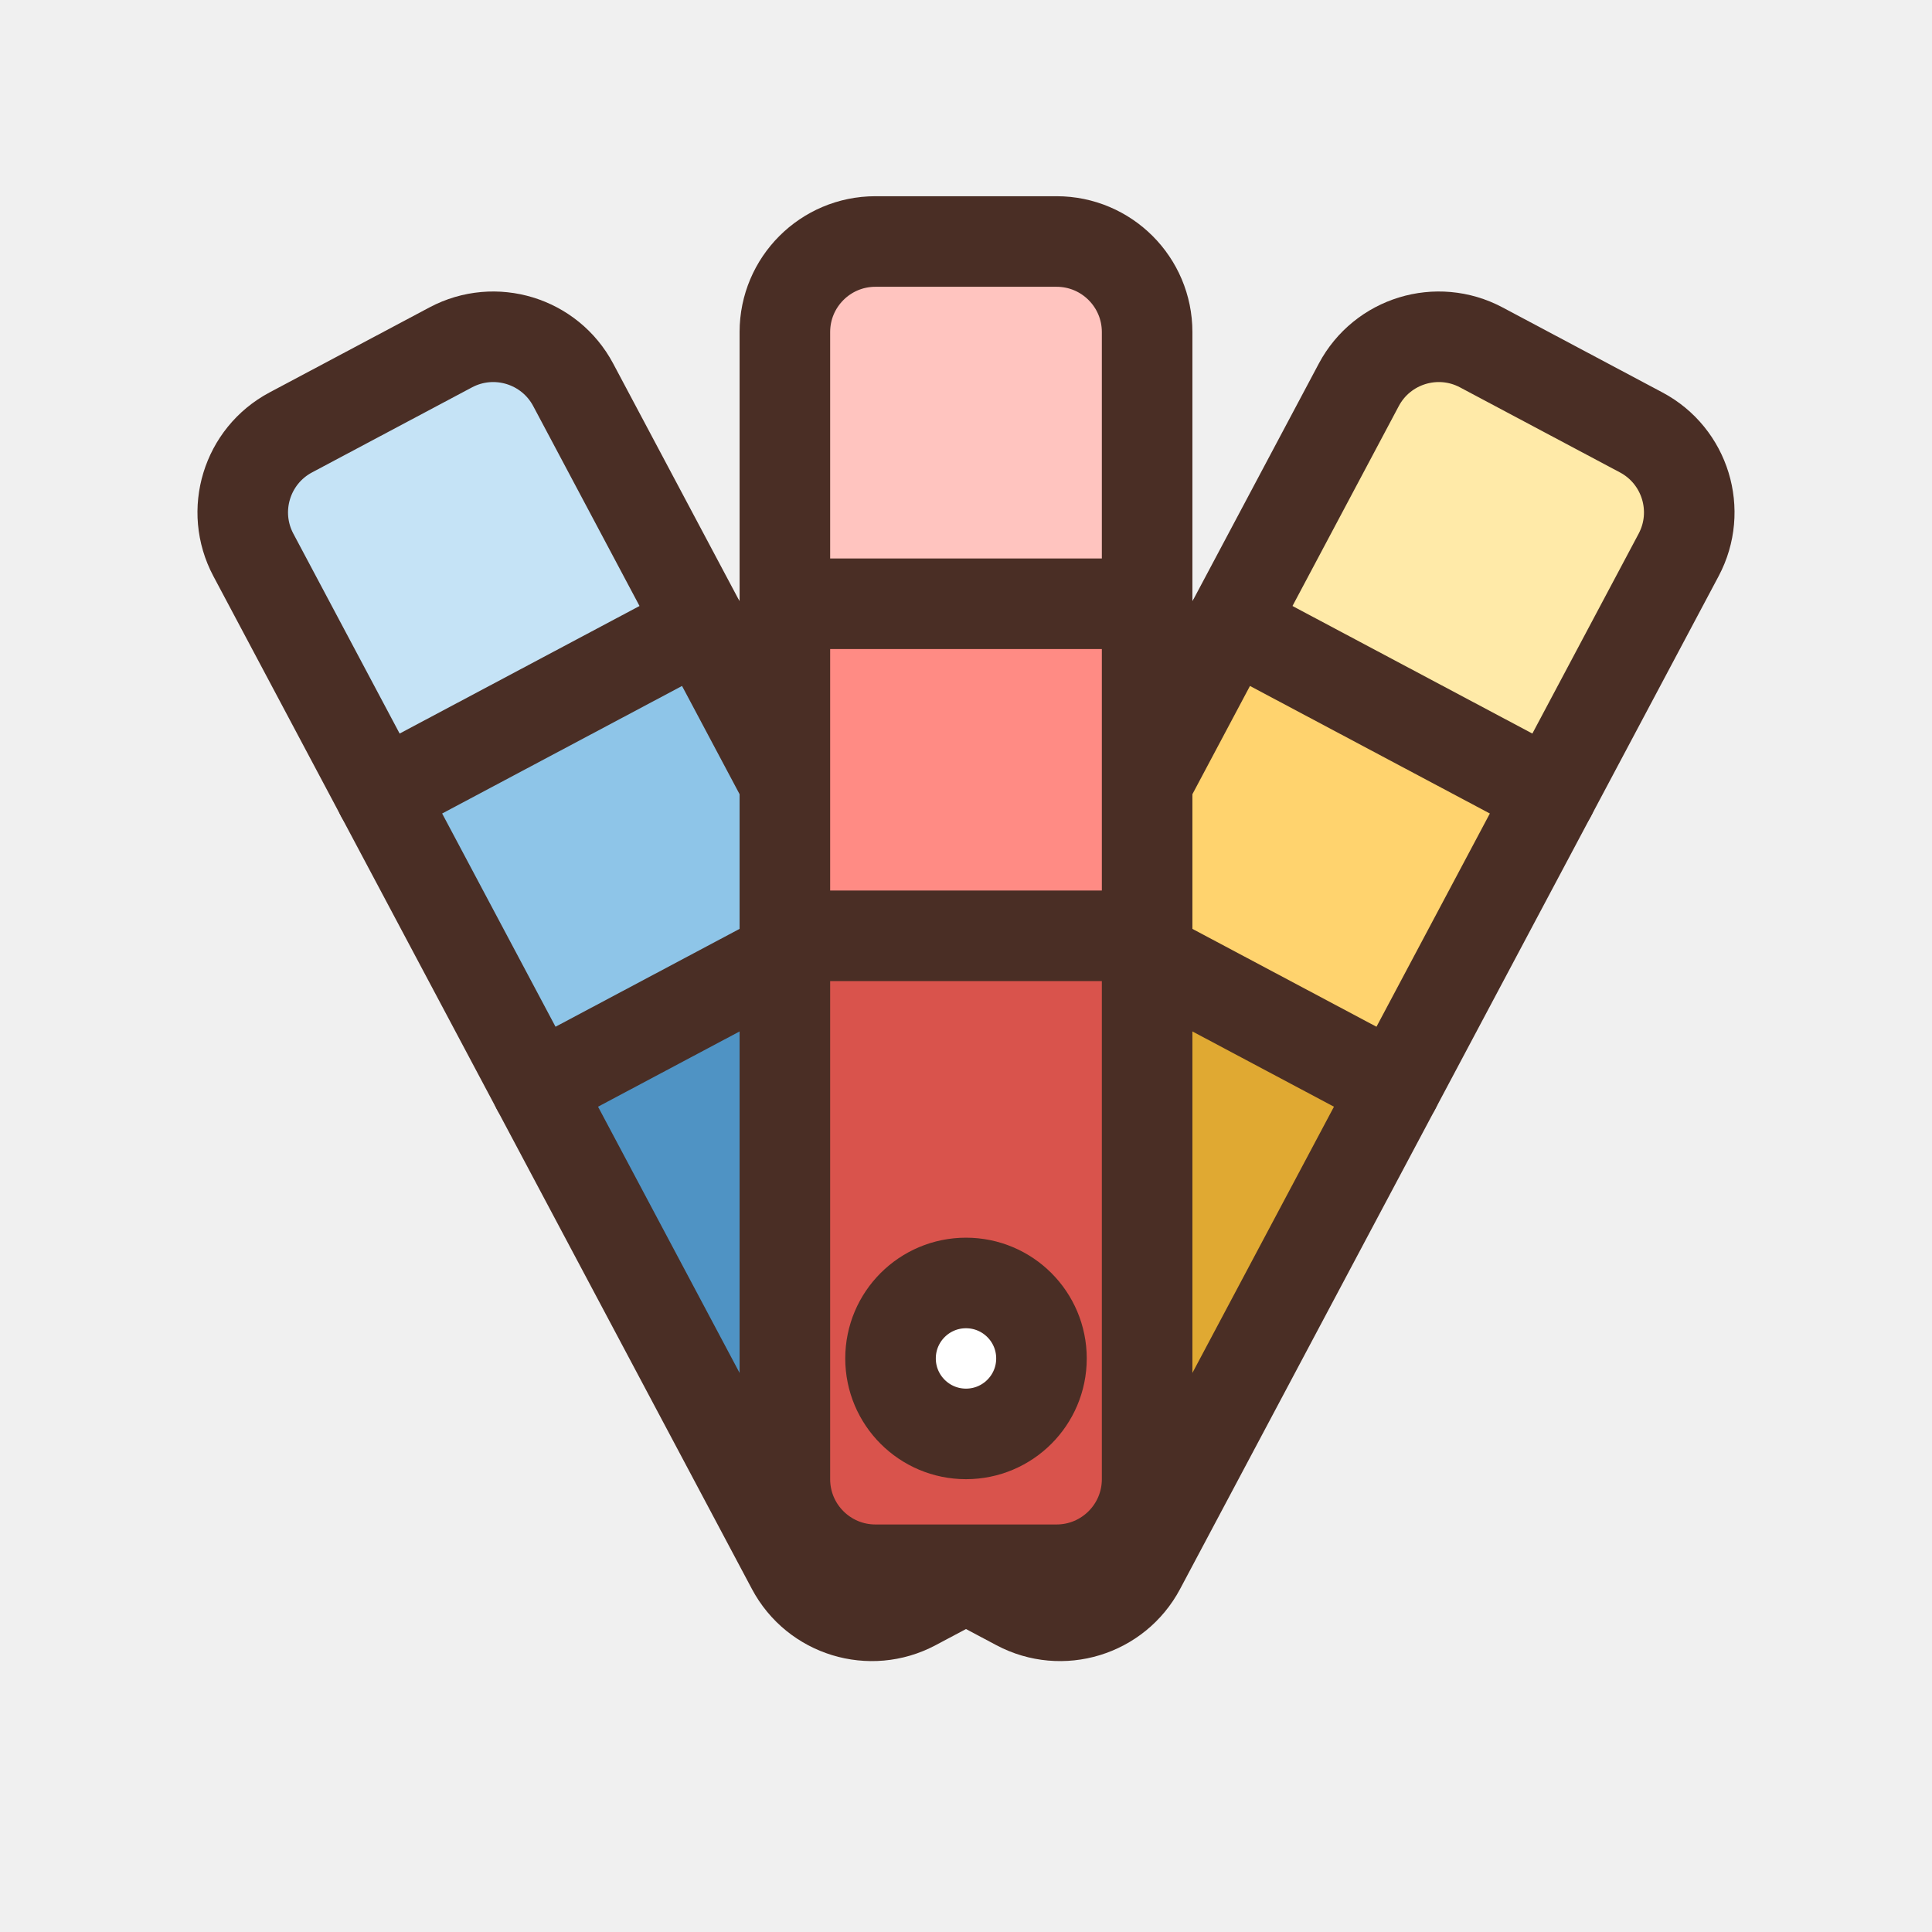
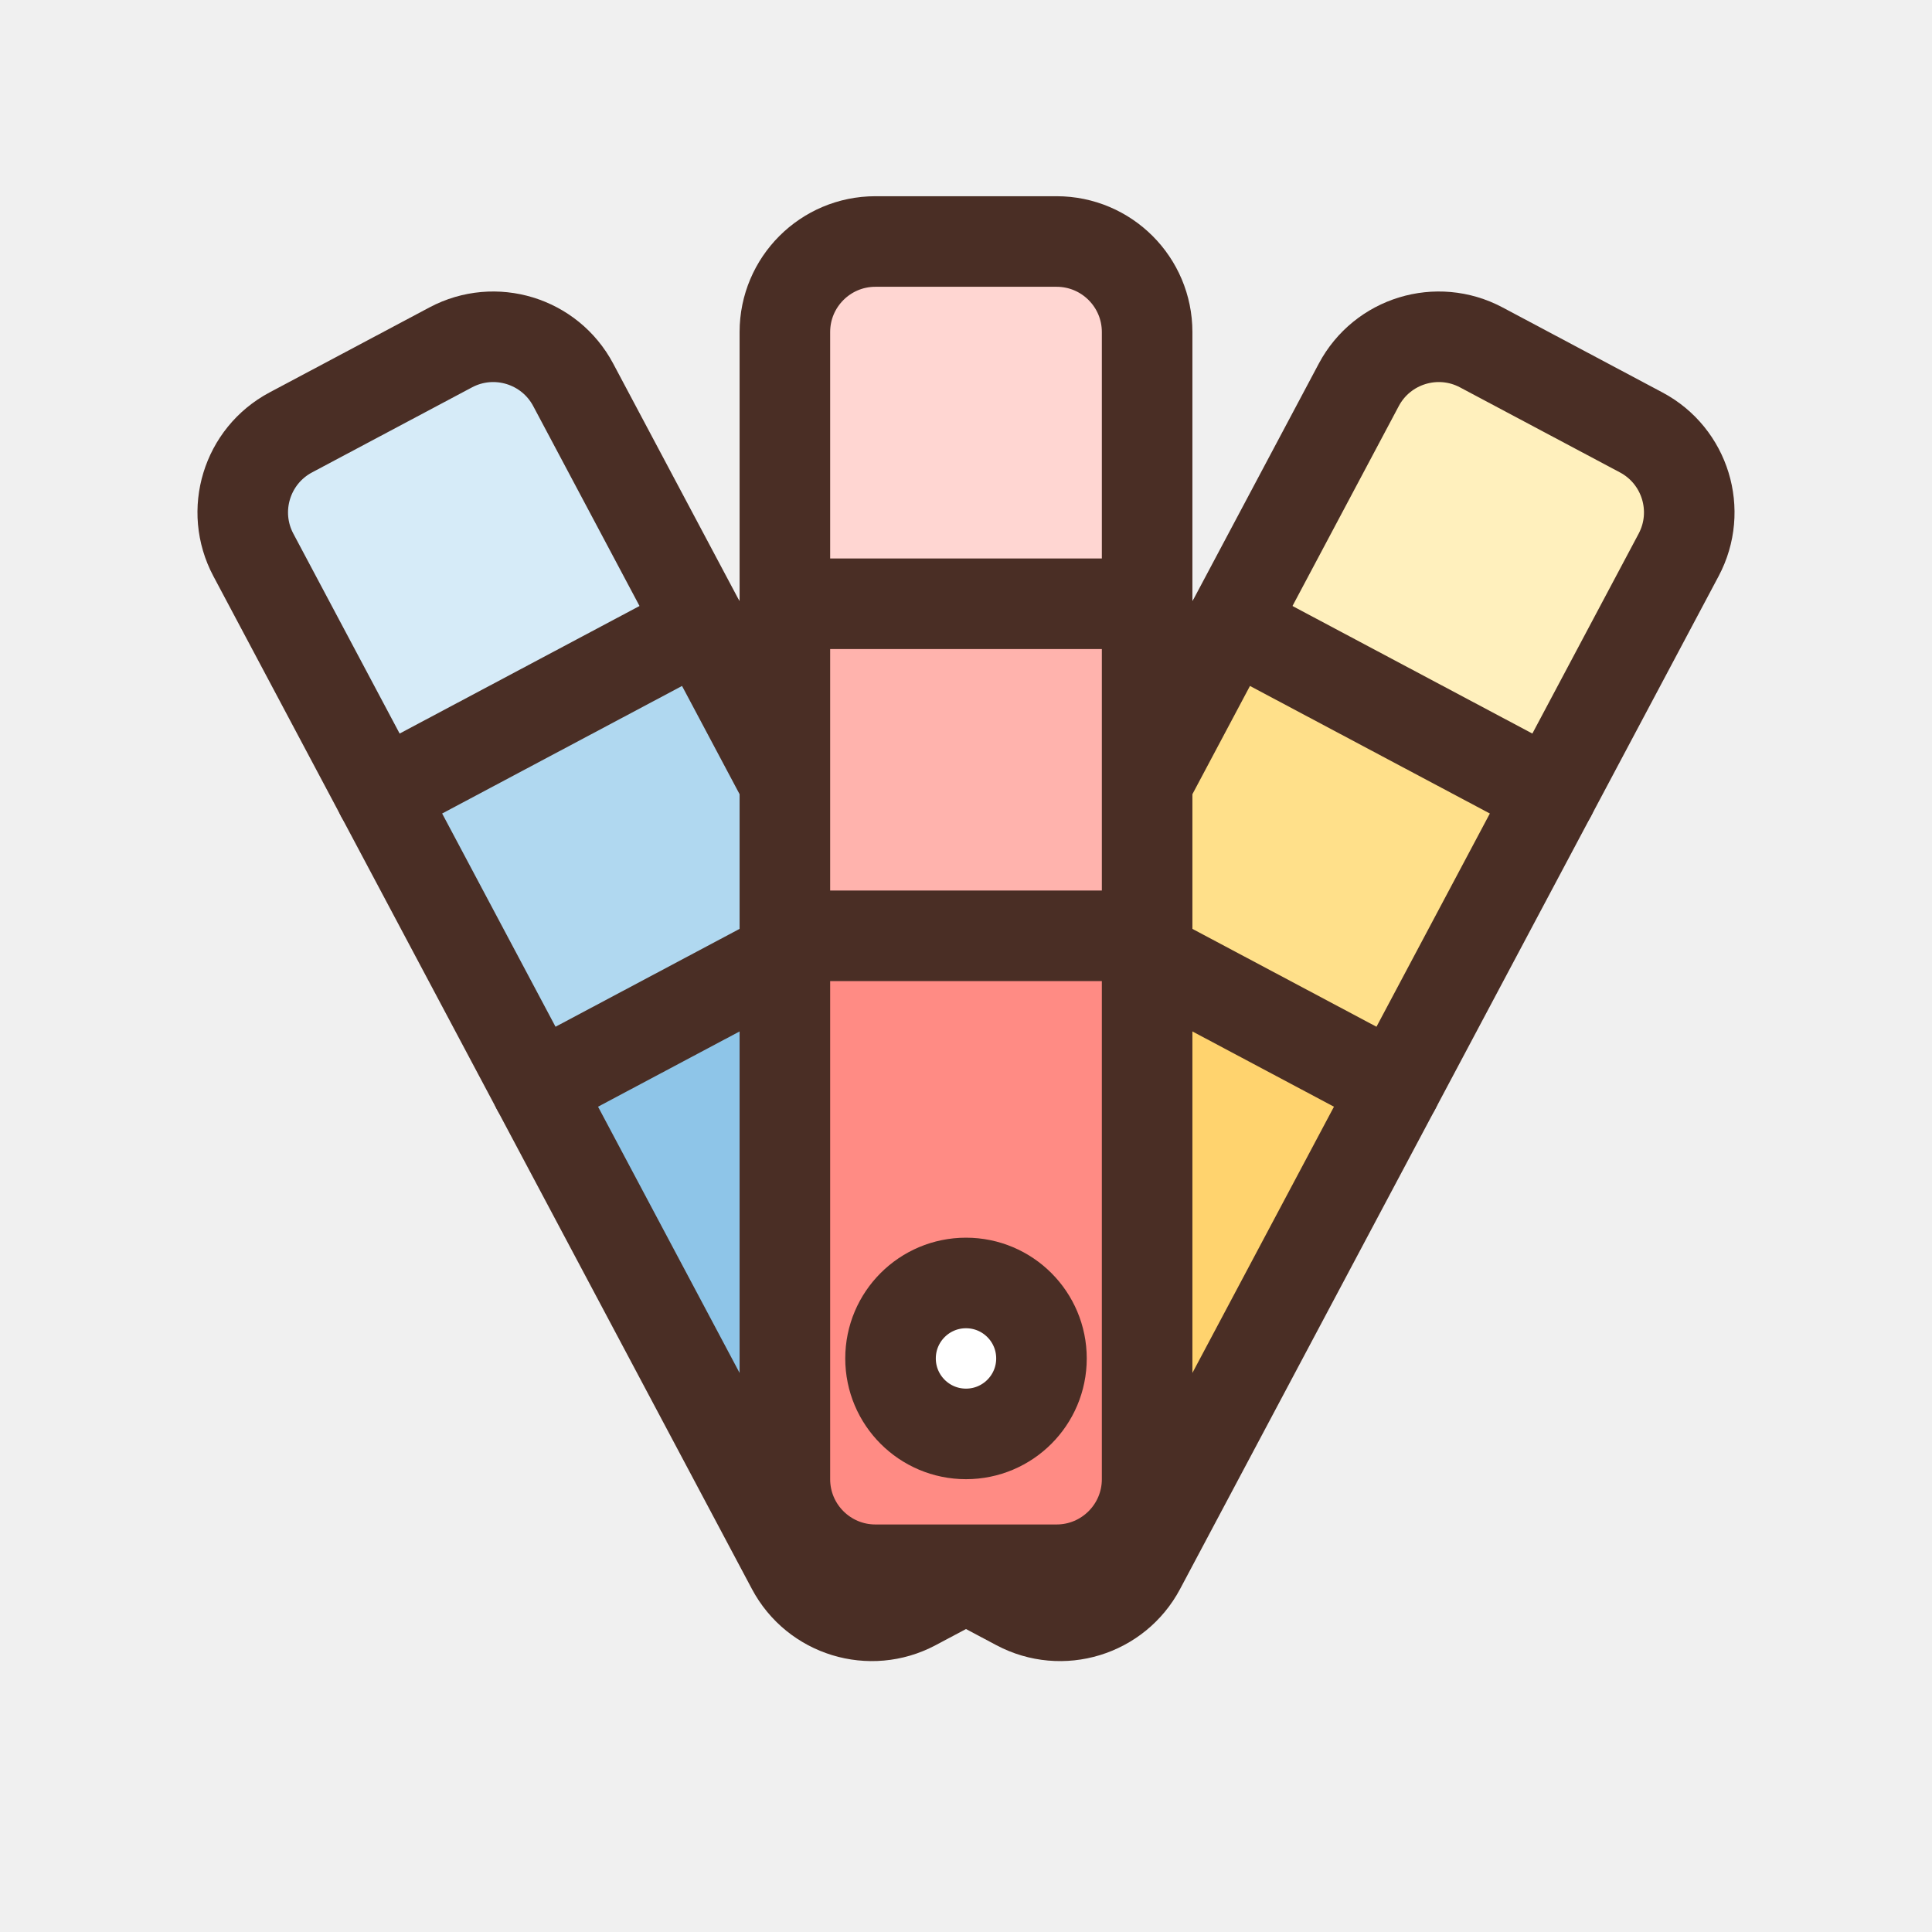
<svg xmlns="http://www.w3.org/2000/svg" viewBox="0 0 64 64" fill="none" stroke="#4a2e25" stroke-width="3" stroke-linecap="round" stroke-linejoin="round">
  <g transform="rotate(-28 32 50)">
    <clipPath id="chip1">
      <rect x="26" y="8" width="12" height="44" rx="3" />
    </clipPath>
    <g clip-path="url(#chip1)" stroke="none">
-       <rect x="26" y="8" width="12" height="12" fill="#c5e3f6" />
-       <rect x="26" y="20" width="12" height="11" fill="#8ec5e8" />
-       <rect x="26" y="31" width="12" height="21" fill="#4f93c4" />
+       <rect x="26" y="8" width="12" height="12" fill="#d6ebf8" />
+       <rect x="26" y="20" width="12" height="11" fill="#b0d8f0" />
+       <rect x="26" y="31" width="12" height="21" fill="#8ec5e8" />
    </g>
    <rect x="26" y="8" width="12" height="44" rx="3" />
    <path d="M26 20h12M26 31h12" />
  </g>
  <g transform="rotate(28 32 50)">
    <clipPath id="chip2">
      <rect x="26" y="8" width="12" height="44" rx="3" />
    </clipPath>
    <g clip-path="url(#chip2)" stroke="none">
-       <rect x="26" y="8" width="12" height="12" fill="#ffeaa8" />
-       <rect x="26" y="20" width="12" height="11" fill="#ffd36e" />
-       <rect x="26" y="31" width="12" height="21" fill="#e0a932" />
+       <rect x="26" y="8" width="12" height="12" fill="#fff0bd" />
+       <rect x="26" y="20" width="12" height="11" fill="#ffe08a" />
+       <rect x="26" y="31" width="12" height="21" fill="#ffd36e" />
    </g>
    <rect x="26" y="8" width="12" height="44" rx="3" />
    <path d="M26 20h12M26 31h12" />
  </g>
  <g transform="rotate(0 32 50)">
    <clipPath id="chip3">
      <rect x="26" y="8" width="12" height="44" rx="3" />
    </clipPath>
    <g clip-path="url(#chip3)" stroke="none">
-       <rect x="26" y="8" width="12" height="12" fill="#ffc4bf" />
-       <rect x="26" y="20" width="12" height="11" fill="#ff8b84" />
-       <rect x="26" y="31" width="12" height="21" fill="#d9534c" />
+       <rect x="26" y="8" width="12" height="12" fill="#ffd6d2" />
+       <rect x="26" y="20" width="12" height="11" fill="#ffb3ad" />
+       <rect x="26" y="31" width="12" height="21" fill="#ff8b84" />
    </g>
    <rect x="26" y="8" width="12" height="44" rx="3" />
    <path d="M26 20h12M26 31h12" />
    <circle cx="32" cy="45" r="2.5" fill="#ffffff" />
  </g>
</svg>
